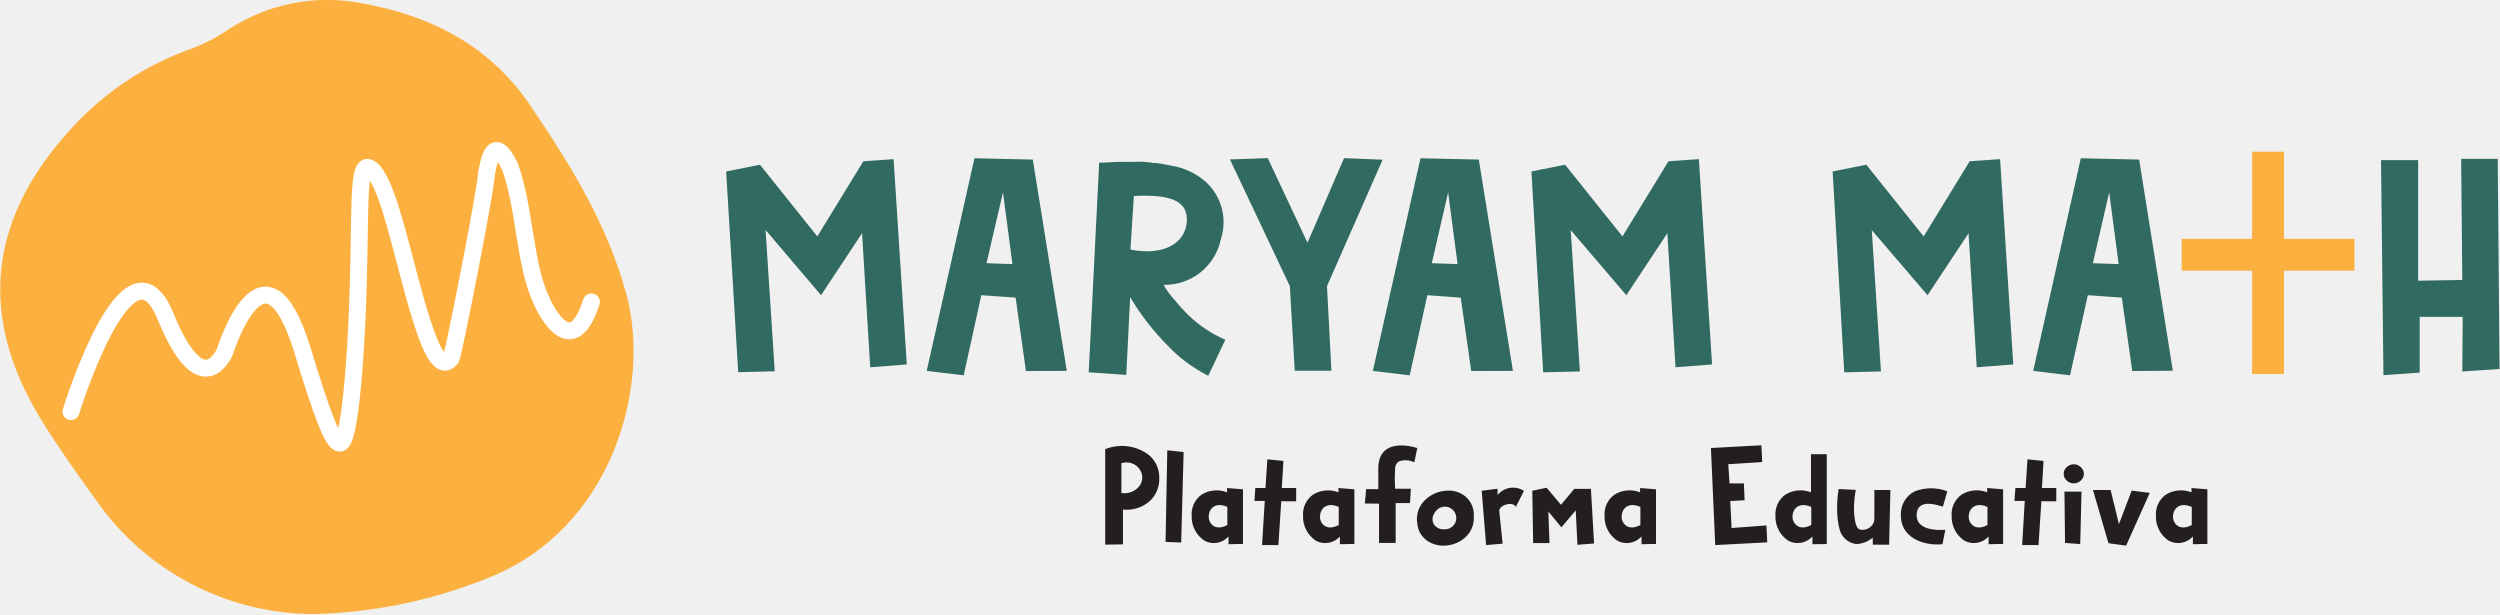
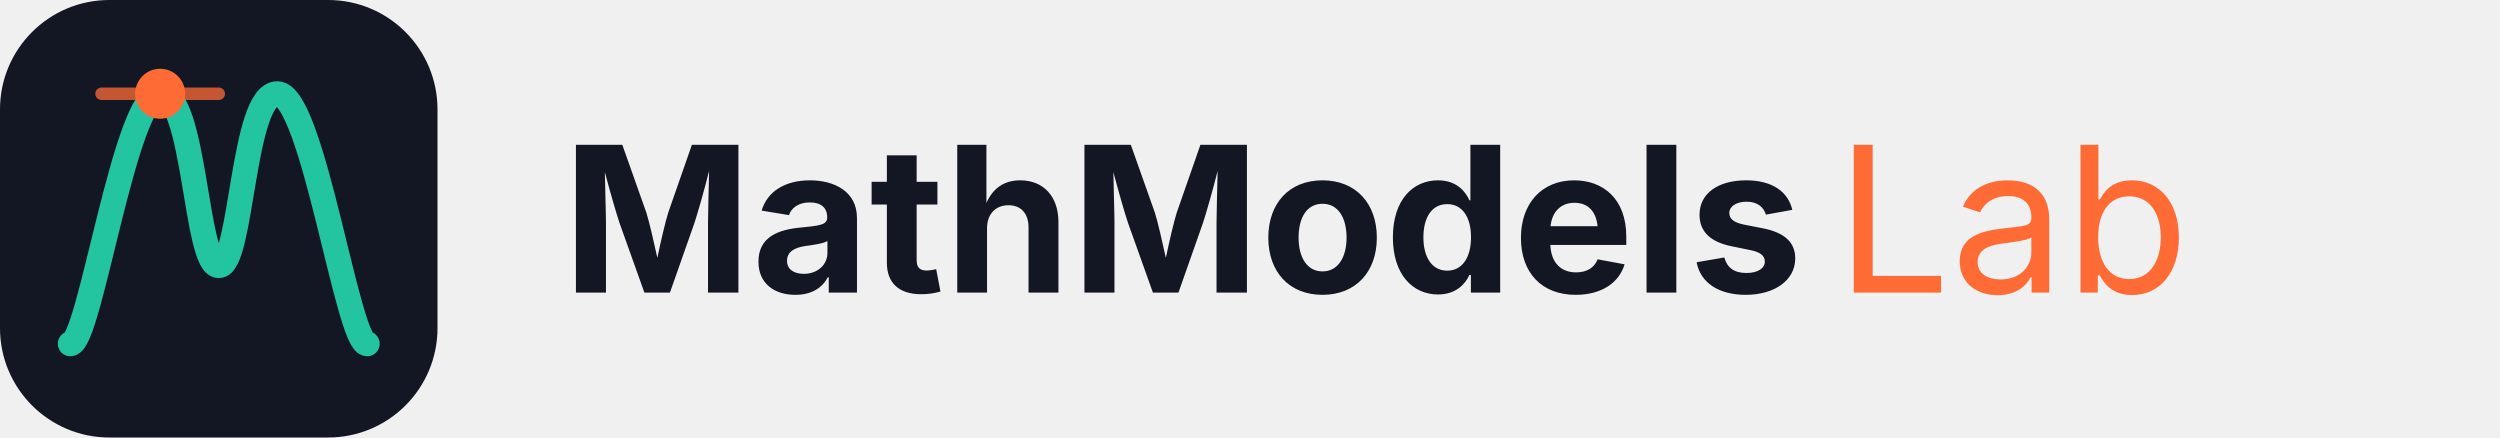
- <svg xmlns="http://www.w3.org/2000/svg" id="Capa_1" data-name="Capa 1" viewBox="0 0 174.38 42.84">
-   <defs>
-     <style>.cls-1{fill:#306a61}.cls-2{fill:#231f20}.cls-3{fill:none;stroke-miterlimit:10;stroke:#fbb040;stroke-width:2.22px}</style>
-   </defs>
-   <path d="m50.65 11.96 2.36-.47 4 5 3.21-5.24 2.11-.15.92 14.32-2.55.2-.57-9.35-2.86 4.32-3.87-4.55.64 9.86-2.55.06ZM71.56 25.88l-.72-5.12-2.39-.17-1.23 5.59-2.58-.31 3.33-14.83 4.07.09 2.37 14.74Zm-2.75-7.52 1.81.06-.66-5ZM78.56 26.15l-2.62-.18.73-14.63H77c.37 0 .68-.05.9-.05h1.14a6.3 6.3 0 0 1 1.37.07c.37 0 .81.11 1.32.2a4.8 4.8 0 0 1 2.37 1.12 3.81 3.81 0 0 1 1.06 4 4 4 0 0 1-4 3.19 6 6 0 0 0 .77 1.05 11 11 0 0 0 .9 1 8.6 8.6 0 0 0 2.64 1.78l-1.19 2.51a10.3 10.3 0 0 1-2.84-2.11 17.8 17.8 0 0 1-2.61-3.37Zm.29-8.74c2.35.46 3.82-.46 3.93-1.93s-1.12-1.94-3.69-1.81ZM89.97 19.96l-4.18-8.84 2.64-.09 2.77 5.9 2.55-5.9 2.69.11-3.88 8.82.31 5.9h-2.56ZM102.62 25.88l-.73-5.12-2.33-.17-1.23 5.59-2.57-.31 3.32-14.83 4.07.09 2.38 14.74Zm-2.75-7.52 1.8.06-.66-5ZM106.82 11.96l2.35-.47 4 5 3.21-5.24 2.12-.15.92 14.32-2.55.2-.57-9.35-2.86 4.32-3.88-4.54.64 9.86-2.56.06ZM127.83 11.96l2.35-.47 4 5 3.21-5.24 2.12-.15.92 14.32-2.55.2-.57-9.35-2.86 4.32-3.89-4.54.64 9.86-2.56.06ZM148.73 25.88l-.73-5.12-2.37-.17-1.24 5.59-2.57-.31 3.32-14.83 4.07.09 2.35 14.73Zm-2.75-7.52 1.8.06-.66-5ZM171.78 22.1h-3v3.89l-2.53.18-.17-15h2.59v8.41l3.08-.05-.08-8.45h2.55l.13 14.66-2.6.17Z" class="cls-1" />
-   <path d="M77.09 37.99v-6.66a3.12 3.12 0 0 1 3 .37 2 2 0 0 1 .77 1.61 2.08 2.08 0 0 1-.65 1.63 2.4 2.4 0 0 1-1.88.6v2.43Zm1.13-5.69v2.09a1.32 1.32 0 0 0 1.32-.58 1 1 0 0 0 0-1 1.09 1.09 0 0 0-1.05-.55ZM81.3 37.8l.12-6.39 1.14.12-.17 6.31ZM85.69 37.96v-.54a1.37 1.37 0 0 1-1.67.3 2 2 0 0 1-.9-1.75 1.68 1.68 0 0 1 .68-1.46 2 2 0 0 1 1.79-.17v-.3l1.11.09v3.81Zm-.08-2.6c-.87-.38-1.28.14-1.3.64s.43 1.09 1.3.62ZM89.37 34.96l-.2 3.06h-1.14l.19-3.08h-.72l.06-.9h.71l.13-2 1.12.11-.11 1.89h1v.93ZM93.46 37.96v-.54a1.37 1.37 0 0 1-1.67.3 2 2 0 0 1-.9-1.75 1.68 1.68 0 0 1 .68-1.46 2 2 0 0 1 1.79-.17v-.3l1.11.09v3.81Zm-.08-2.6c-.87-.38-1.28.14-1.31.64s.44 1.09 1.31.62ZM95.2 35.12l.09-1h.85v-1.6c.1-1.67 1.68-1.58 2.72-1.27l-.21 1a1.36 1.36 0 0 0-1.09-.06.62.62 0 0 0-.25.5 12 12 0 0 0 0 1.4h1.1l-.06 1h-1v2.78h-1.16v-2.74ZM99.35 34.93a2.3 2.3 0 0 1 1.49-.7 1.86 1.86 0 0 1 1.38.4 1.69 1.69 0 0 1 .58 1.41 1.78 1.78 0 0 1-.56 1.41 2.2 2.2 0 0 1-1.35.6 2 2 0 0 1-1.35-.34 1.61 1.61 0 0 1-.68-1.19 1.81 1.81 0 0 1 .49-1.59m.69.89a.71.71 0 0 0 0 .79.82.82 0 0 0 .72.31.79.79 0 1 0 .06-1.58.84.84 0 0 0-.78.48M103.66 38.02l-.31-3.79 1.11-.14v.44a1.39 1.39 0 0 1 1.84-.29l-.57 1.12c-.23-.45-1.23-.09-1.15.31l.23 2.25ZM106.88 34.23l1-.21 1 1.19.93-1.11h1.16l.22 3.81-1.16.09-.12-2.4-1 1.18-.91-1.1.08 2.2h-1.14ZM114.5 37.96v-.54a1.39 1.39 0 0 1-1.68.3 2 2 0 0 1-.9-1.75 1.68 1.68 0 0 1 .68-1.46 2 2 0 0 1 1.8-.17v-.3l1.11.09v3.81Zm-.08-2.6c-.87-.38-1.29.14-1.31.64s.44 1.09 1.31.62ZM119.64 38.02l-.3-6.77 3.52-.19.06 1.17-2.37.15.09 1.34h1l.05 1.17-1 .06.09 1.88 2.43-.18.06 1.18ZM126.42 37.96v-.54a1.39 1.39 0 0 1-1.68.3 2 2 0 0 1-.9-1.75 1.68 1.68 0 0 1 .68-1.46 2 2 0 0 1 1.8-.17v-2.66h1.1v6.27Zm-.08-2.6c-.87-.38-1.29.14-1.31.64s.44 1.09 1.31.62ZM128.3 36.87a5.5 5.5 0 0 1-.15-1.06 7.7 7.7 0 0 1 .1-1.7l1.19.06a9 9 0 0 0-.12 1.09 5 5 0 0 0 .08 1.11c.07.34.18.53.34.57a.83.83 0 0 0 .65-.13.74.74 0 0 0 .35-.63v-2h1.12l-.09 3.81h-1.14v-.49a1.9 1.9 0 0 1-1.14.45 1.38 1.38 0 0 1-1.19-1.08M133.56 34.27a3.15 3.15 0 0 1 2.27 0l-.31 1.07c-1.19-.39-1.8-.21-1.83.56s.71 1.13 2 1.06l-.2 1c-1.31.13-3-.45-2.9-2.16a1.76 1.76 0 0 1 .97-1.53M138.71 37.96v-.54a1.39 1.39 0 0 1-1.68.3 2 2 0 0 1-.9-1.75 1.68 1.68 0 0 1 .68-1.46 2 2 0 0 1 1.8-.17v-.3l1.11.09v3.81Zm-.08-2.6c-.87-.38-1.29.14-1.31.64s.44 1.09 1.31.62ZM142.39 34.96l-.2 3.06h-1.14l.18-3.08h-.72l.07-.9h.71l.13-2 1.12.11-.11 1.89h1v.93ZM144.15 32.59a.71.71 0 0 1 1 0 .62.62 0 0 1 0 .92.71.71 0 0 1-1 0 .62.62 0 0 1 0-.92m-.15 1.7h1.19l-.09 3.66-1.06-.08ZM147.07 37.89l-1.08-3.71h1.23l.58 2.38.89-2.34 1.26.16-1.65 3.68ZM152.96 37.96v-.54a1.39 1.39 0 0 1-1.68.3 2 2 0 0 1-.9-1.75 1.68 1.68 0 0 1 .68-1.46 2 2 0 0 1 1.8-.17v-.3l1.11.09v3.81Zm-.08-2.6c-.87-.38-1.29.14-1.31.64s.44 1.09 1.31.62Z" class="cls-2" />
-   <path d="M158.2 10.58v15.51M152.18 17.77h12.05" class="cls-3" />
-   <path d="M77.31 43.24a18.54 18.54 0 0 1-15.15-7.92c-1.34-1.85-2.66-3.71-3.86-5.65C54 22.65 54.58 16 60 9.84a20.64 20.64 0 0 1 9-6.11 12.7 12.7 0 0 0 2.46-1.32A12.57 12.57 0 0 1 80.64.63c4.93.88 9 3 11.82 7.18s5.37 8.28 6.69 13.2c1.7 6.36-1 16.29-9.66 19.71a34.5 34.5 0 0 1-12.18 2.52" style="fill:#fbb040" transform="translate(-55.44 -.41)" />
-   <path d="M60.39 29.12s4-13 6.59-6.66 4.16 2.45 4.16 2.45 2.74-8.81 5.42 0c1.28 4.2 2.08 6.43 2.58 6.41s.79-2.66 1-5.24c.63-8.58.07-13.81.89-14 .19 0 .65.12 1.35 2 1.42 3.91 3 13.35 4.54 11.31.14-.26 2.43-11.74 2.46-12.93.11-.29.35-3.06 1.64-.42 1.06 3 1 6.84 2.19 9.34 0 0 2 4.69 3.48.09" style="fill:none;stroke-miterlimit:10;stroke:#fff;stroke-linecap:round;stroke-width:1.18px" transform="translate(-55.44 -.41)" />
+ <svg xmlns="http://www.w3.org/2000/svg" viewBox="0 0 320 56">
+   <rect width="56" height="56" rx="14" fill="#121723" />
+   <path d="M 9,44 C 11.5,44 16,12 20.5,12 C 25,12 25,34 28,34 C 31,34 31,12 35.5,12 C 40,12 44.5,44 47,44" fill="none" stroke="#22c5a0" stroke-width="3.2" stroke-linecap="round" />
+   <line x1="13" y1="12" x2="28" y2="12" stroke="#ff6b35" stroke-width="1.6" stroke-linecap="round" opacity="0.75" />
+   <circle cx="20.5" cy="12" r="3.2" fill="#ff6b35" />
+   <text x="72" y="28" font-family="'Outfit', system-ui, -apple-system, sans-serif" font-size="26" font-weight="700" fill="#121723" dominant-baseline="central">
+     MathModels
+   </text>
+   <text x="235" y="28" font-family="'Outfit', system-ui, -apple-system, sans-serif" font-size="26" font-weight="400" fill="#ff6b35" dominant-baseline="central">
+     Lab
+   </text>
</svg>
